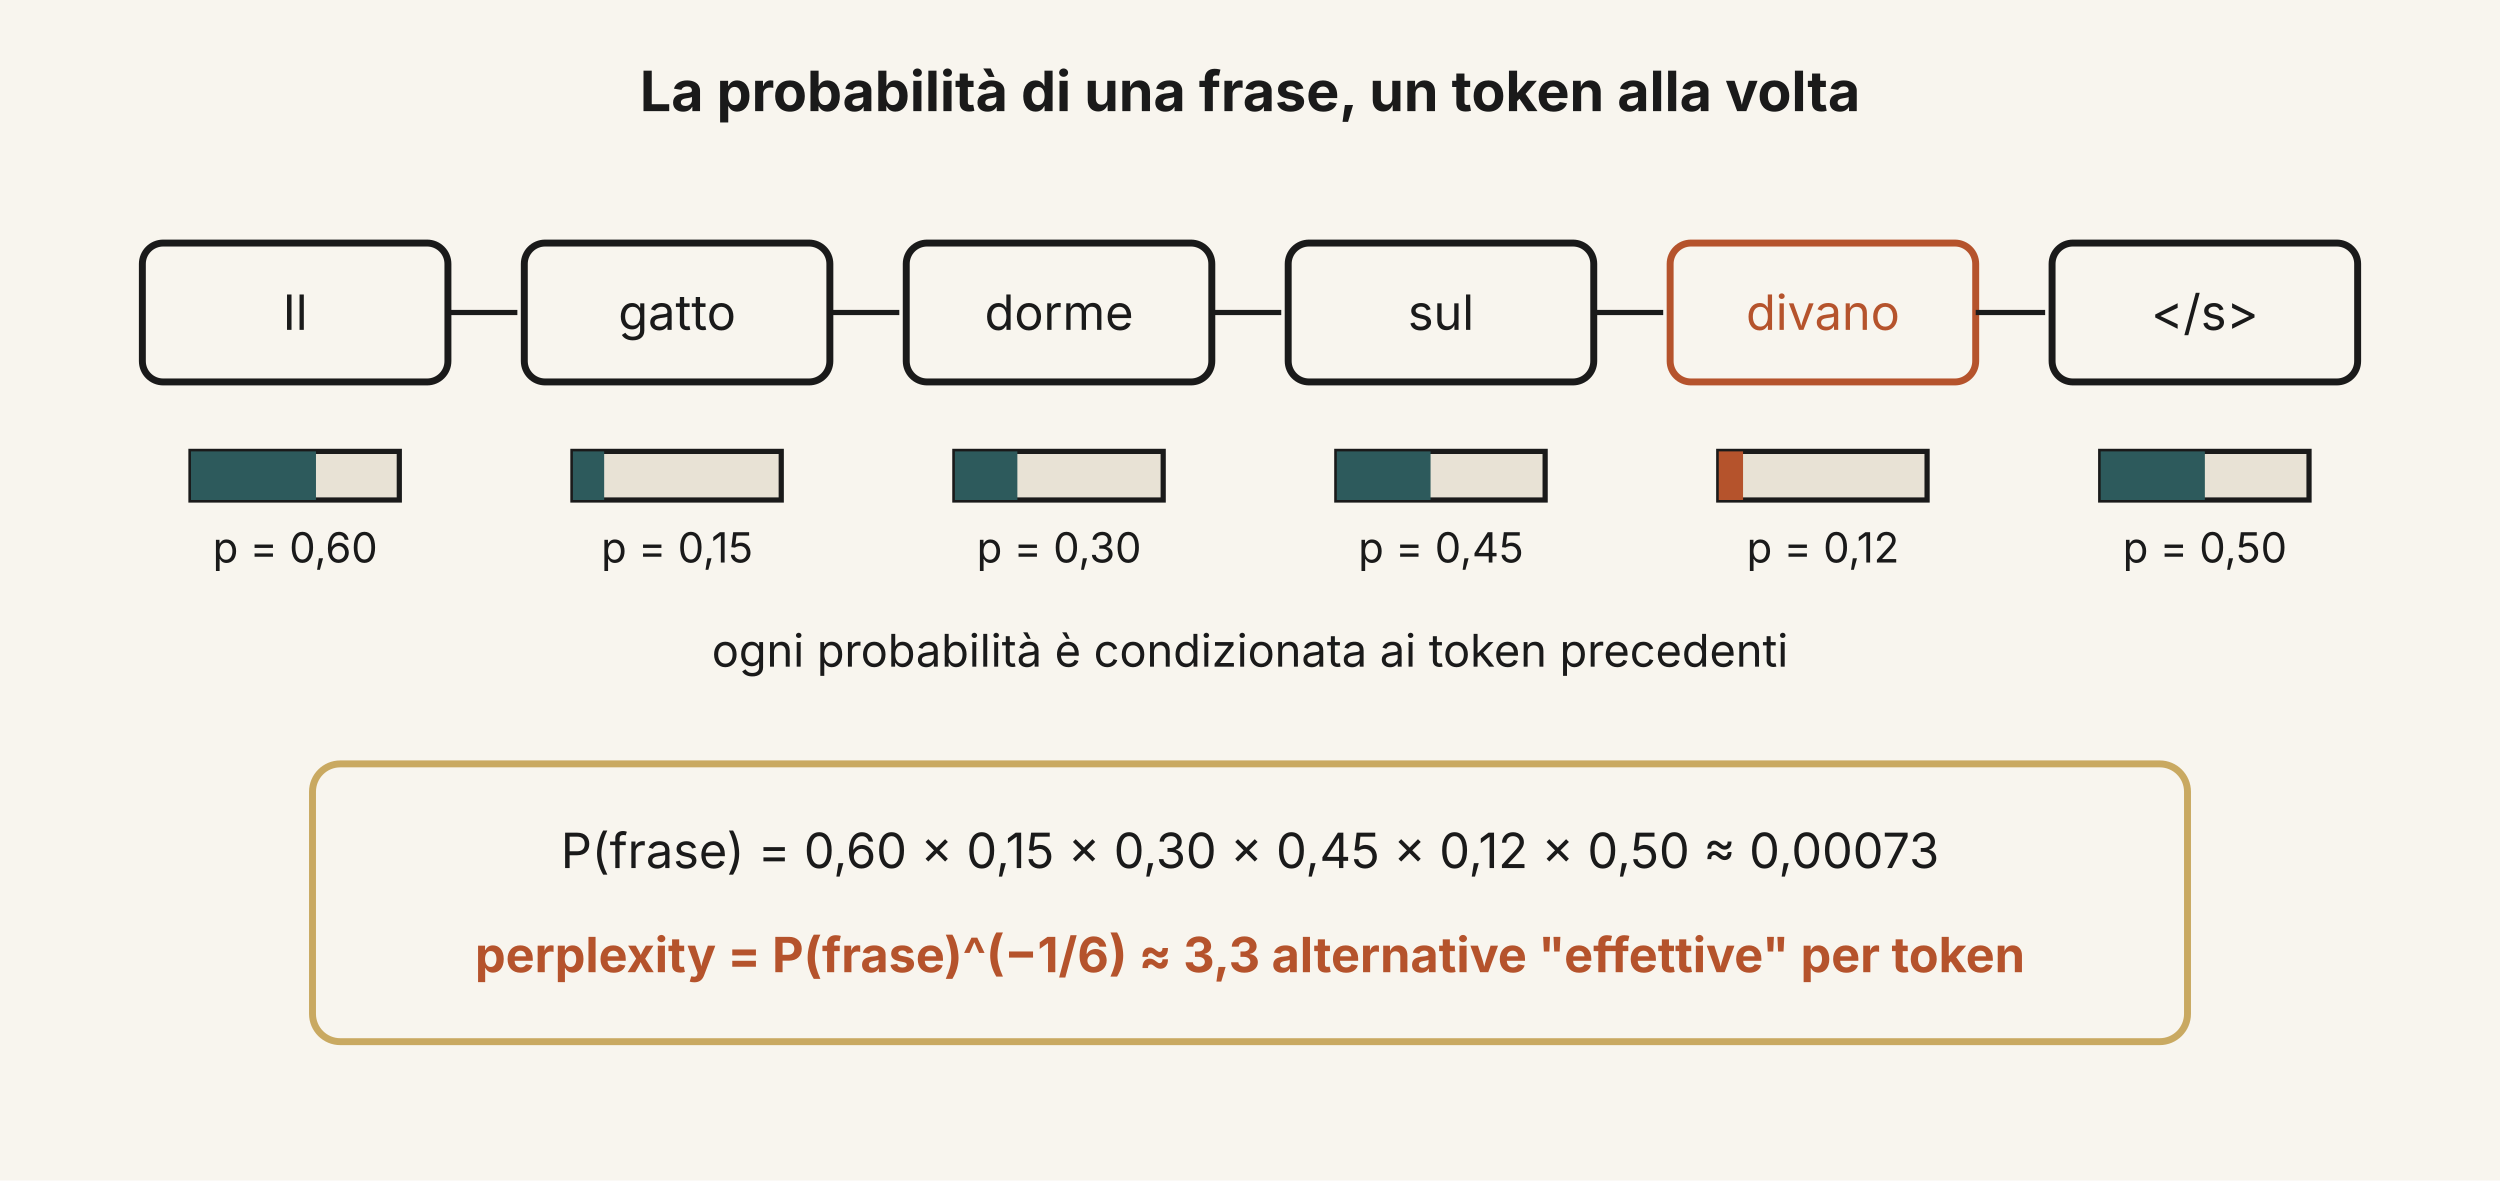
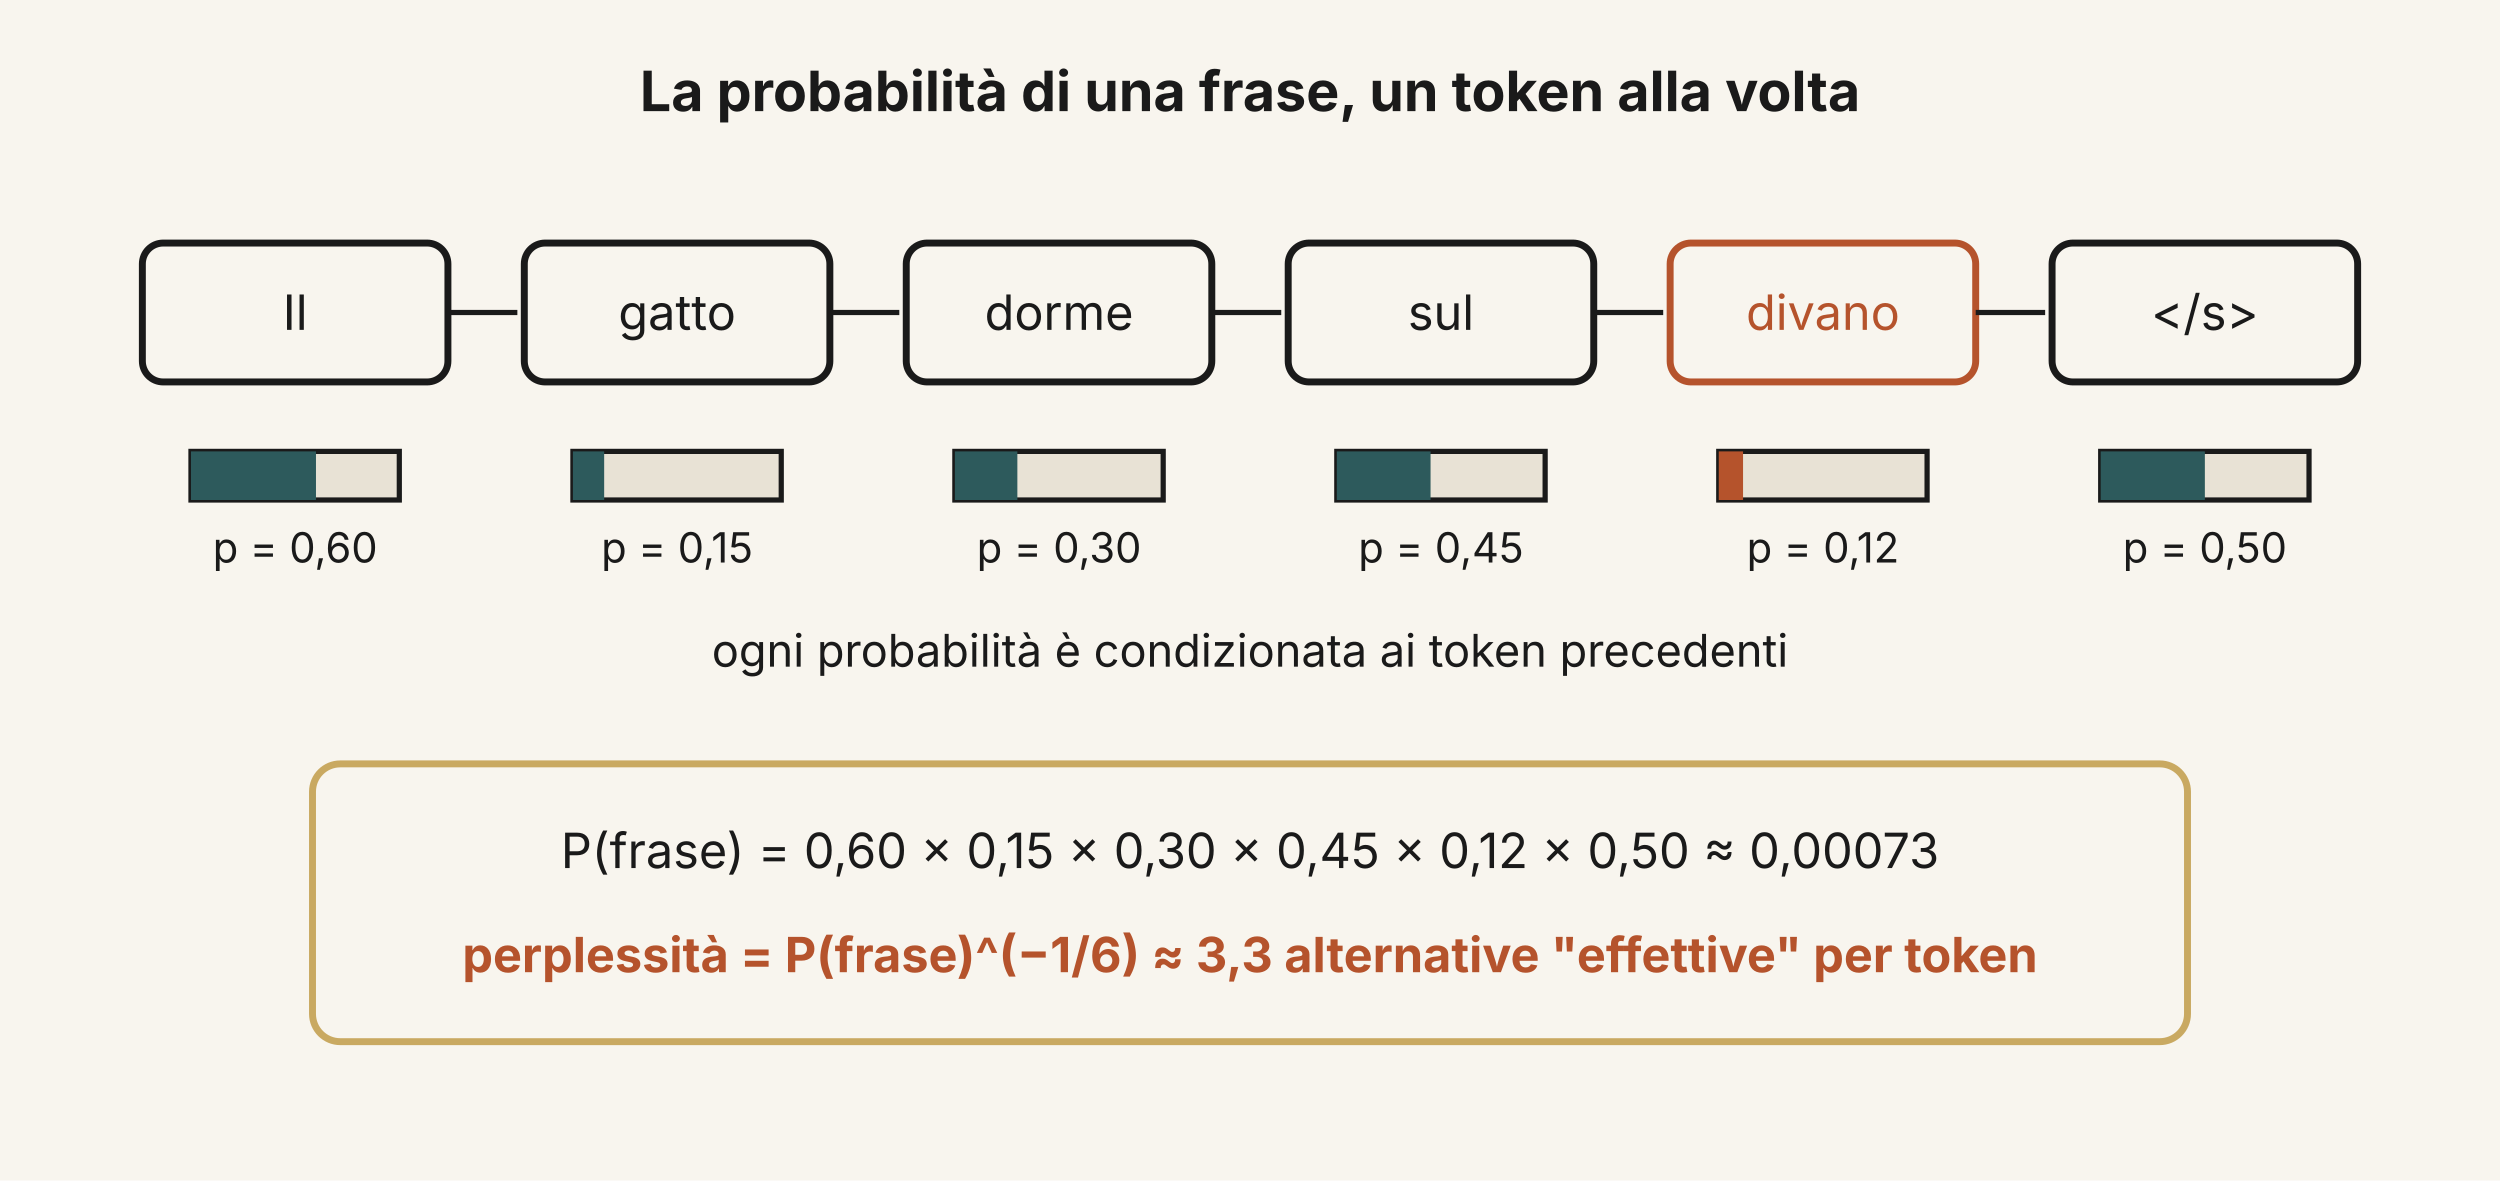
- <svg xmlns="http://www.w3.org/2000/svg" viewBox="0 0 720 340" width="100%" role="img" aria-label="Schema: probabilità della frase token per token">
+ <svg xmlns="http://www.w3.org/2000/svg" viewBox="0 0 720 340" width="100%" role="img" aria-label="La frase «Il gatto dorme sul divano» scritta parola per parola in cinque riquadri, più un sesto riquadro per la chiusura di frase, e sotto ciascuno una barretta con la probabilità che il modello gli aveva assegnato: 0,60 su «Il», 0,15 su «gatto», 0,30 su «dorme», 0,45 su «sul», 0,12 su «divano», che è la parola meno prevista ed è evidenziata, e 0,50 sulla chiusura. In fondo, in un riquadro, il prodotto delle sei probabilità, circa 0,00073, e la perplessità che ne risulta, circa 3,3 alternative effettive per token.">
  <rect x="0" y="0" width="720" height="340" fill="#F8F5EE" />
  <text x="360" y="32" text-anchor="middle" font-family="Inter, system-ui, sans-serif" font-size="16" font-weight="bold" fill="#1A1A1A">La probabilità di una frase, un token alla volta</text>
  <g font-family="Inter, system-ui, sans-serif" font-size="14">
    <rect x="41" y="70" width="88" height="40" fill="#F8F5EE" stroke="#1A1A1A" stroke-width="2" rx="6" />
    <text x="85" y="95" text-anchor="middle" fill="#1A1A1A">Il</text>
    <rect x="151" y="70" width="88" height="40" fill="#F8F5EE" stroke="#1A1A1A" stroke-width="2" rx="6" />
    <text x="195" y="95" text-anchor="middle" fill="#1A1A1A">gatto</text>
    <rect x="261" y="70" width="88" height="40" fill="#F8F5EE" stroke="#1A1A1A" stroke-width="2" rx="6" />
    <text x="305" y="95" text-anchor="middle" fill="#1A1A1A">dorme</text>
    <rect x="371" y="70" width="88" height="40" fill="#F8F5EE" stroke="#1A1A1A" stroke-width="2" rx="6" />
    <text x="415" y="95" text-anchor="middle" fill="#1A1A1A">sul</text>
    <rect x="481" y="70" width="88" height="40" fill="#F8F5EE" stroke="#B5532C" stroke-width="2" rx="6" />
    <text x="525" y="95" text-anchor="middle" fill="#B5532C">divano</text>
    <rect x="591" y="70" width="88" height="40" fill="#F8F5EE" stroke="#1A1A1A" stroke-width="2" rx="6" />
    <text x="635" y="95" text-anchor="middle" fill="#1A1A1A">&lt;/s&gt;</text>
  </g>
  <g stroke="#1A1A1A" stroke-width="1.5">
    <line x1="129" y1="90" x2="149" y2="90" />
    <line x1="239" y1="90" x2="259" y2="90" />
    <line x1="349" y1="90" x2="369" y2="90" />
    <line x1="459" y1="90" x2="479" y2="90" />
    <line x1="569" y1="90" x2="589" y2="90" />
  </g>
  <g font-family="Inter, system-ui, sans-serif" font-size="12">
    <rect x="55" y="130" width="60" height="14" fill="#E8E2D5" stroke="#1A1A1A" stroke-width="1.5" />
    <rect x="55" y="130" width="36" height="14" fill="#2D5A5C" />
    <text x="85" y="162" text-anchor="middle" fill="#1A1A1A">p = 0,60</text>
    <rect x="165" y="130" width="60" height="14" fill="#E8E2D5" stroke="#1A1A1A" stroke-width="1.5" />
    <rect x="165" y="130" width="9" height="14" fill="#2D5A5C" />
    <text x="195" y="162" text-anchor="middle" fill="#1A1A1A">p = 0,15</text>
    <rect x="275" y="130" width="60" height="14" fill="#E8E2D5" stroke="#1A1A1A" stroke-width="1.5" />
    <rect x="275" y="130" width="18" height="14" fill="#2D5A5C" />
    <text x="305" y="162" text-anchor="middle" fill="#1A1A1A">p = 0,30</text>
    <rect x="385" y="130" width="60" height="14" fill="#E8E2D5" stroke="#1A1A1A" stroke-width="1.5" />
    <rect x="385" y="130" width="27" height="14" fill="#2D5A5C" />
    <text x="415" y="162" text-anchor="middle" fill="#1A1A1A">p = 0,45</text>
    <rect x="495" y="130" width="60" height="14" fill="#E8E2D5" stroke="#1A1A1A" stroke-width="1.5" />
    <rect x="495" y="130" width="7" height="14" fill="#B5532C" />
    <text x="525" y="162" text-anchor="middle" fill="#1A1A1A">p = 0,12</text>
    <rect x="605" y="130" width="60" height="14" fill="#E8E2D5" stroke="#1A1A1A" stroke-width="1.5" />
    <rect x="605" y="130" width="30" height="14" fill="#2D5A5C" />
    <text x="635" y="162" text-anchor="middle" fill="#1A1A1A">p = 0,50</text>
  </g>
  <text x="360" y="192" text-anchor="middle" font-family="Inter, system-ui, sans-serif" font-size="13" fill="#1A1A1A">ogni probabilità è condizionata ai token precedenti</text>
  <rect x="90" y="220" width="540" height="80" fill="#F8F5EE" stroke="#C9A961" stroke-width="2" rx="8" />
  <text x="360" y="250" text-anchor="middle" font-family="Inter, system-ui, sans-serif" font-size="14" fill="#1A1A1A">P(frase) = 0,60 × 0,15 × 0,30 × 0,45 × 0,12 × 0,50 ≈ 0,00073</text>
-   <text x="360" y="280" text-anchor="middle" font-family="Inter, system-ui, sans-serif" font-size="14" font-weight="bold" fill="#B5532C">perplexity = P(frase)^(−1/6) ≈ 3,3 alternative "effettive" per token</text>
+   <text x="360" y="280" text-anchor="middle" font-family="Inter, system-ui, sans-serif" font-size="14" font-weight="bold" fill="#B5532C">perplessità = P(frase)^(−1/6) ≈ 3,3 alternative "effettive" per token</text>
</svg>
